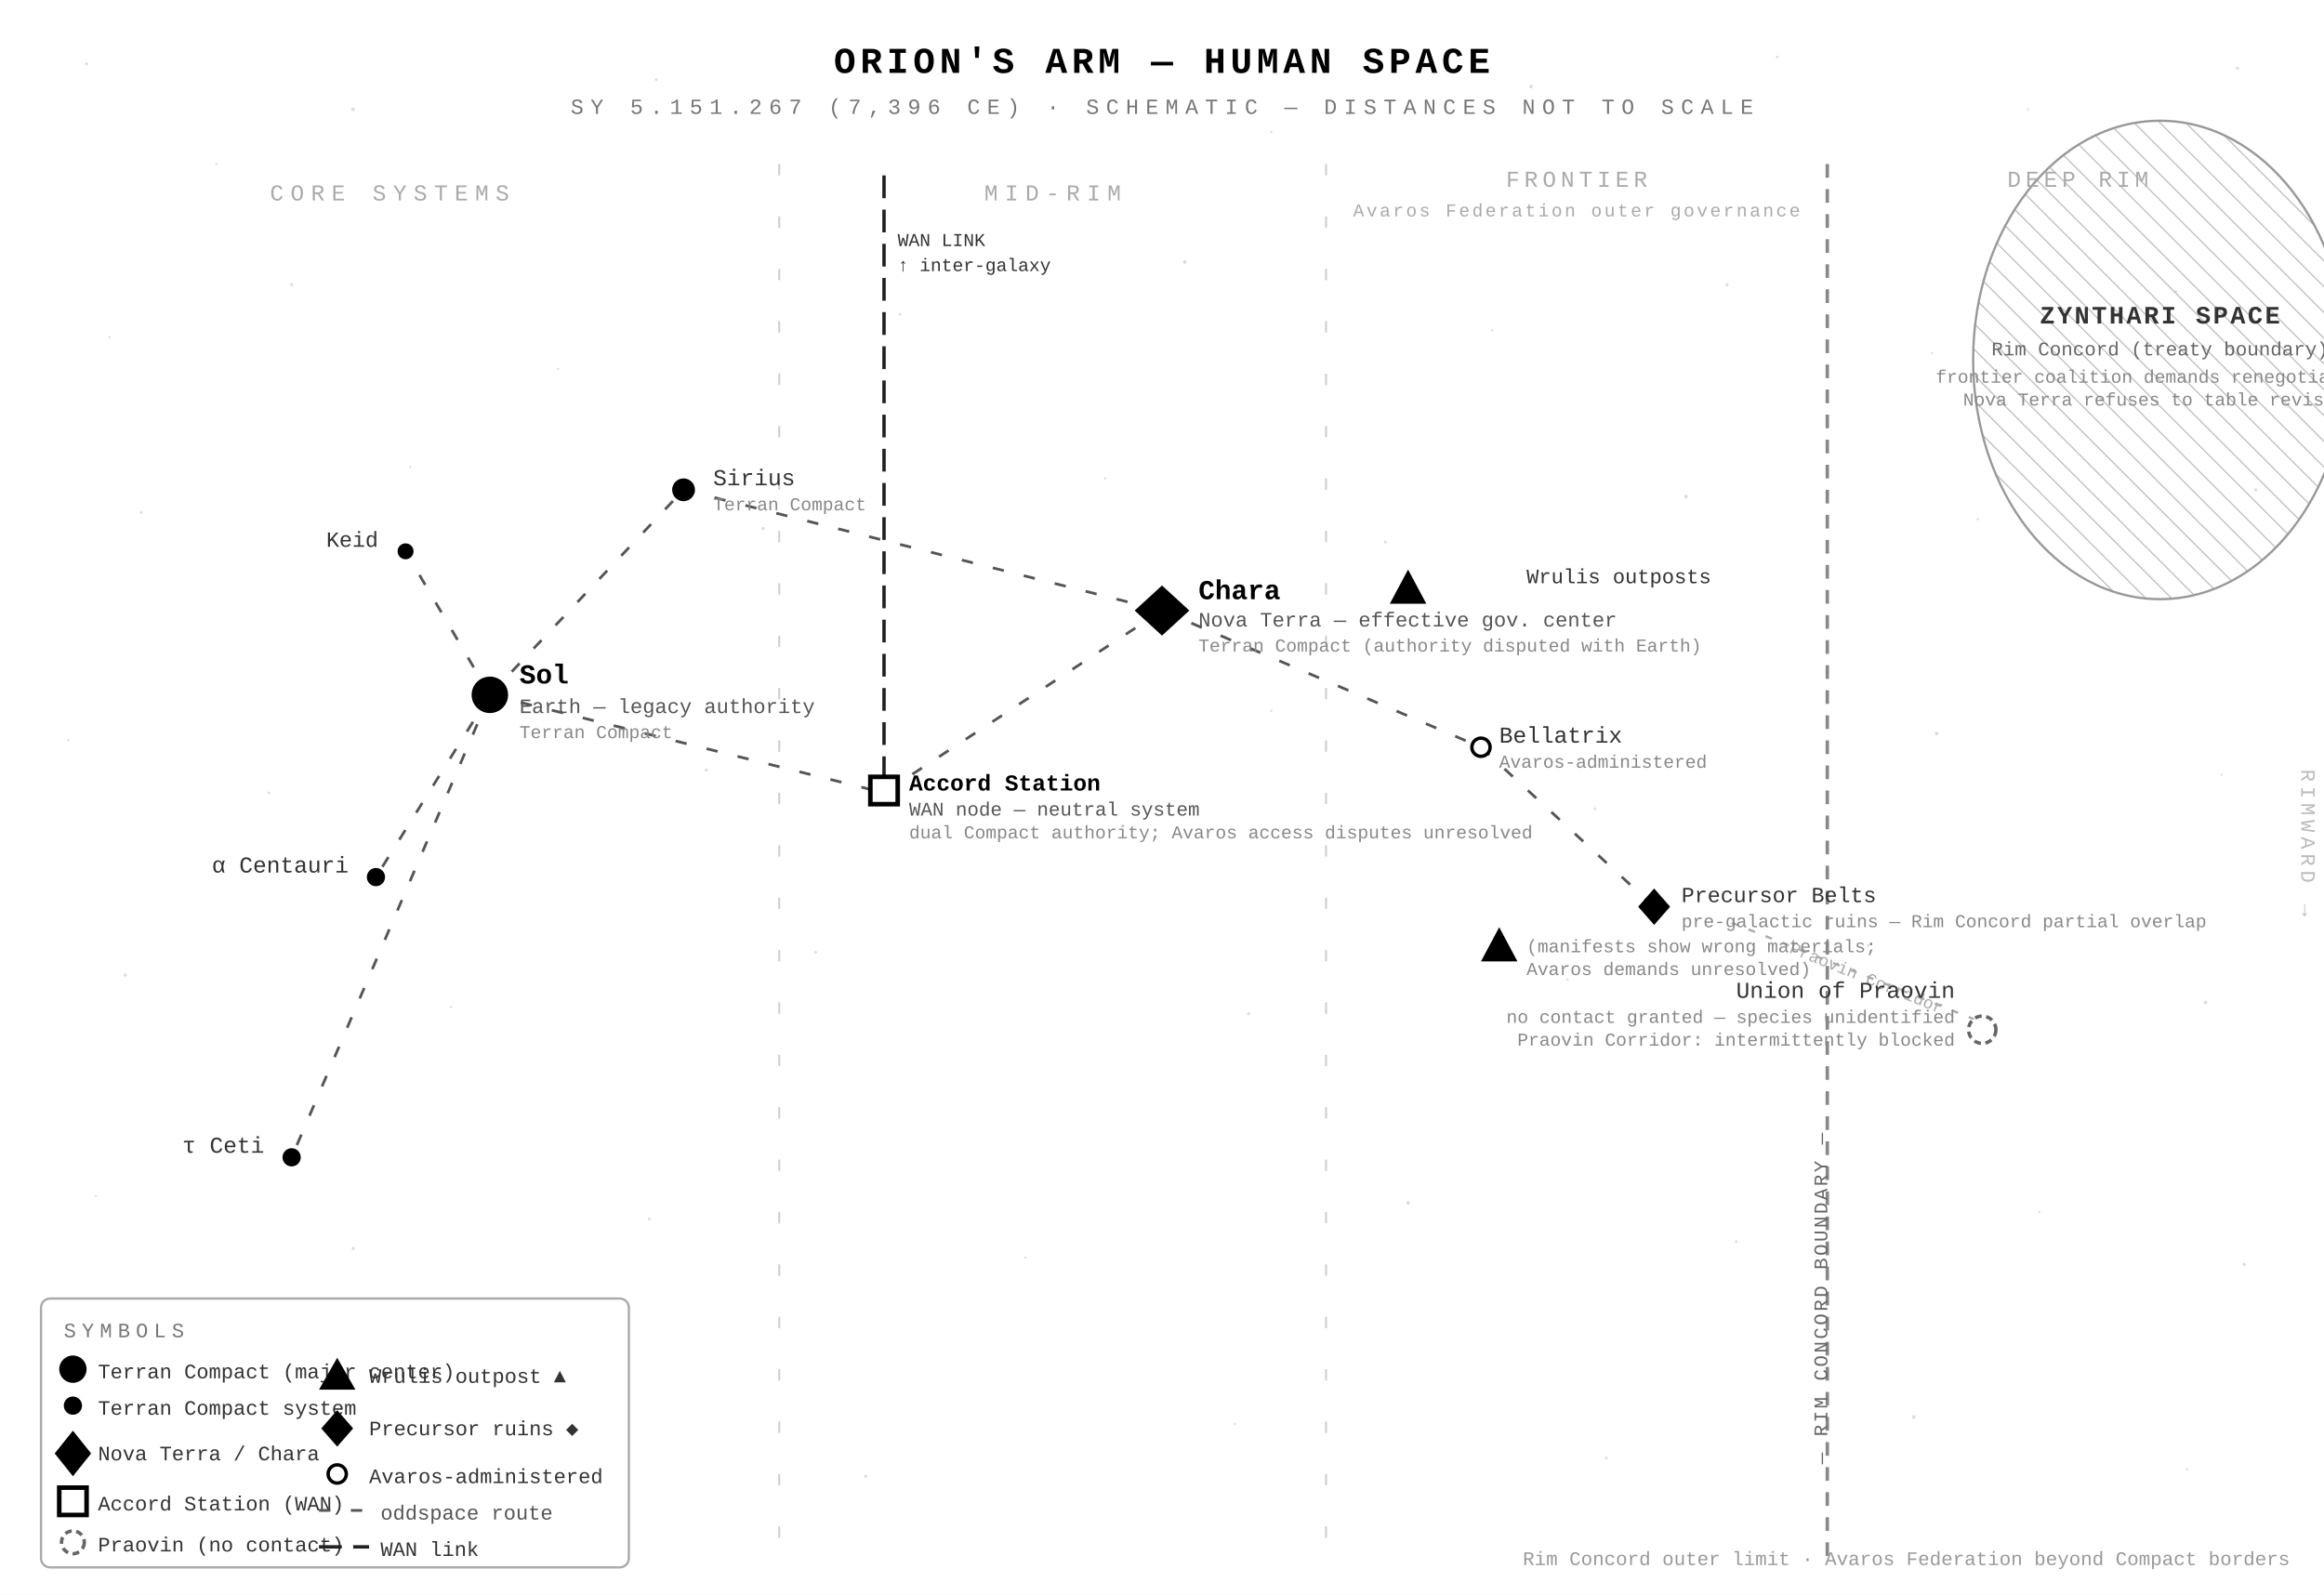
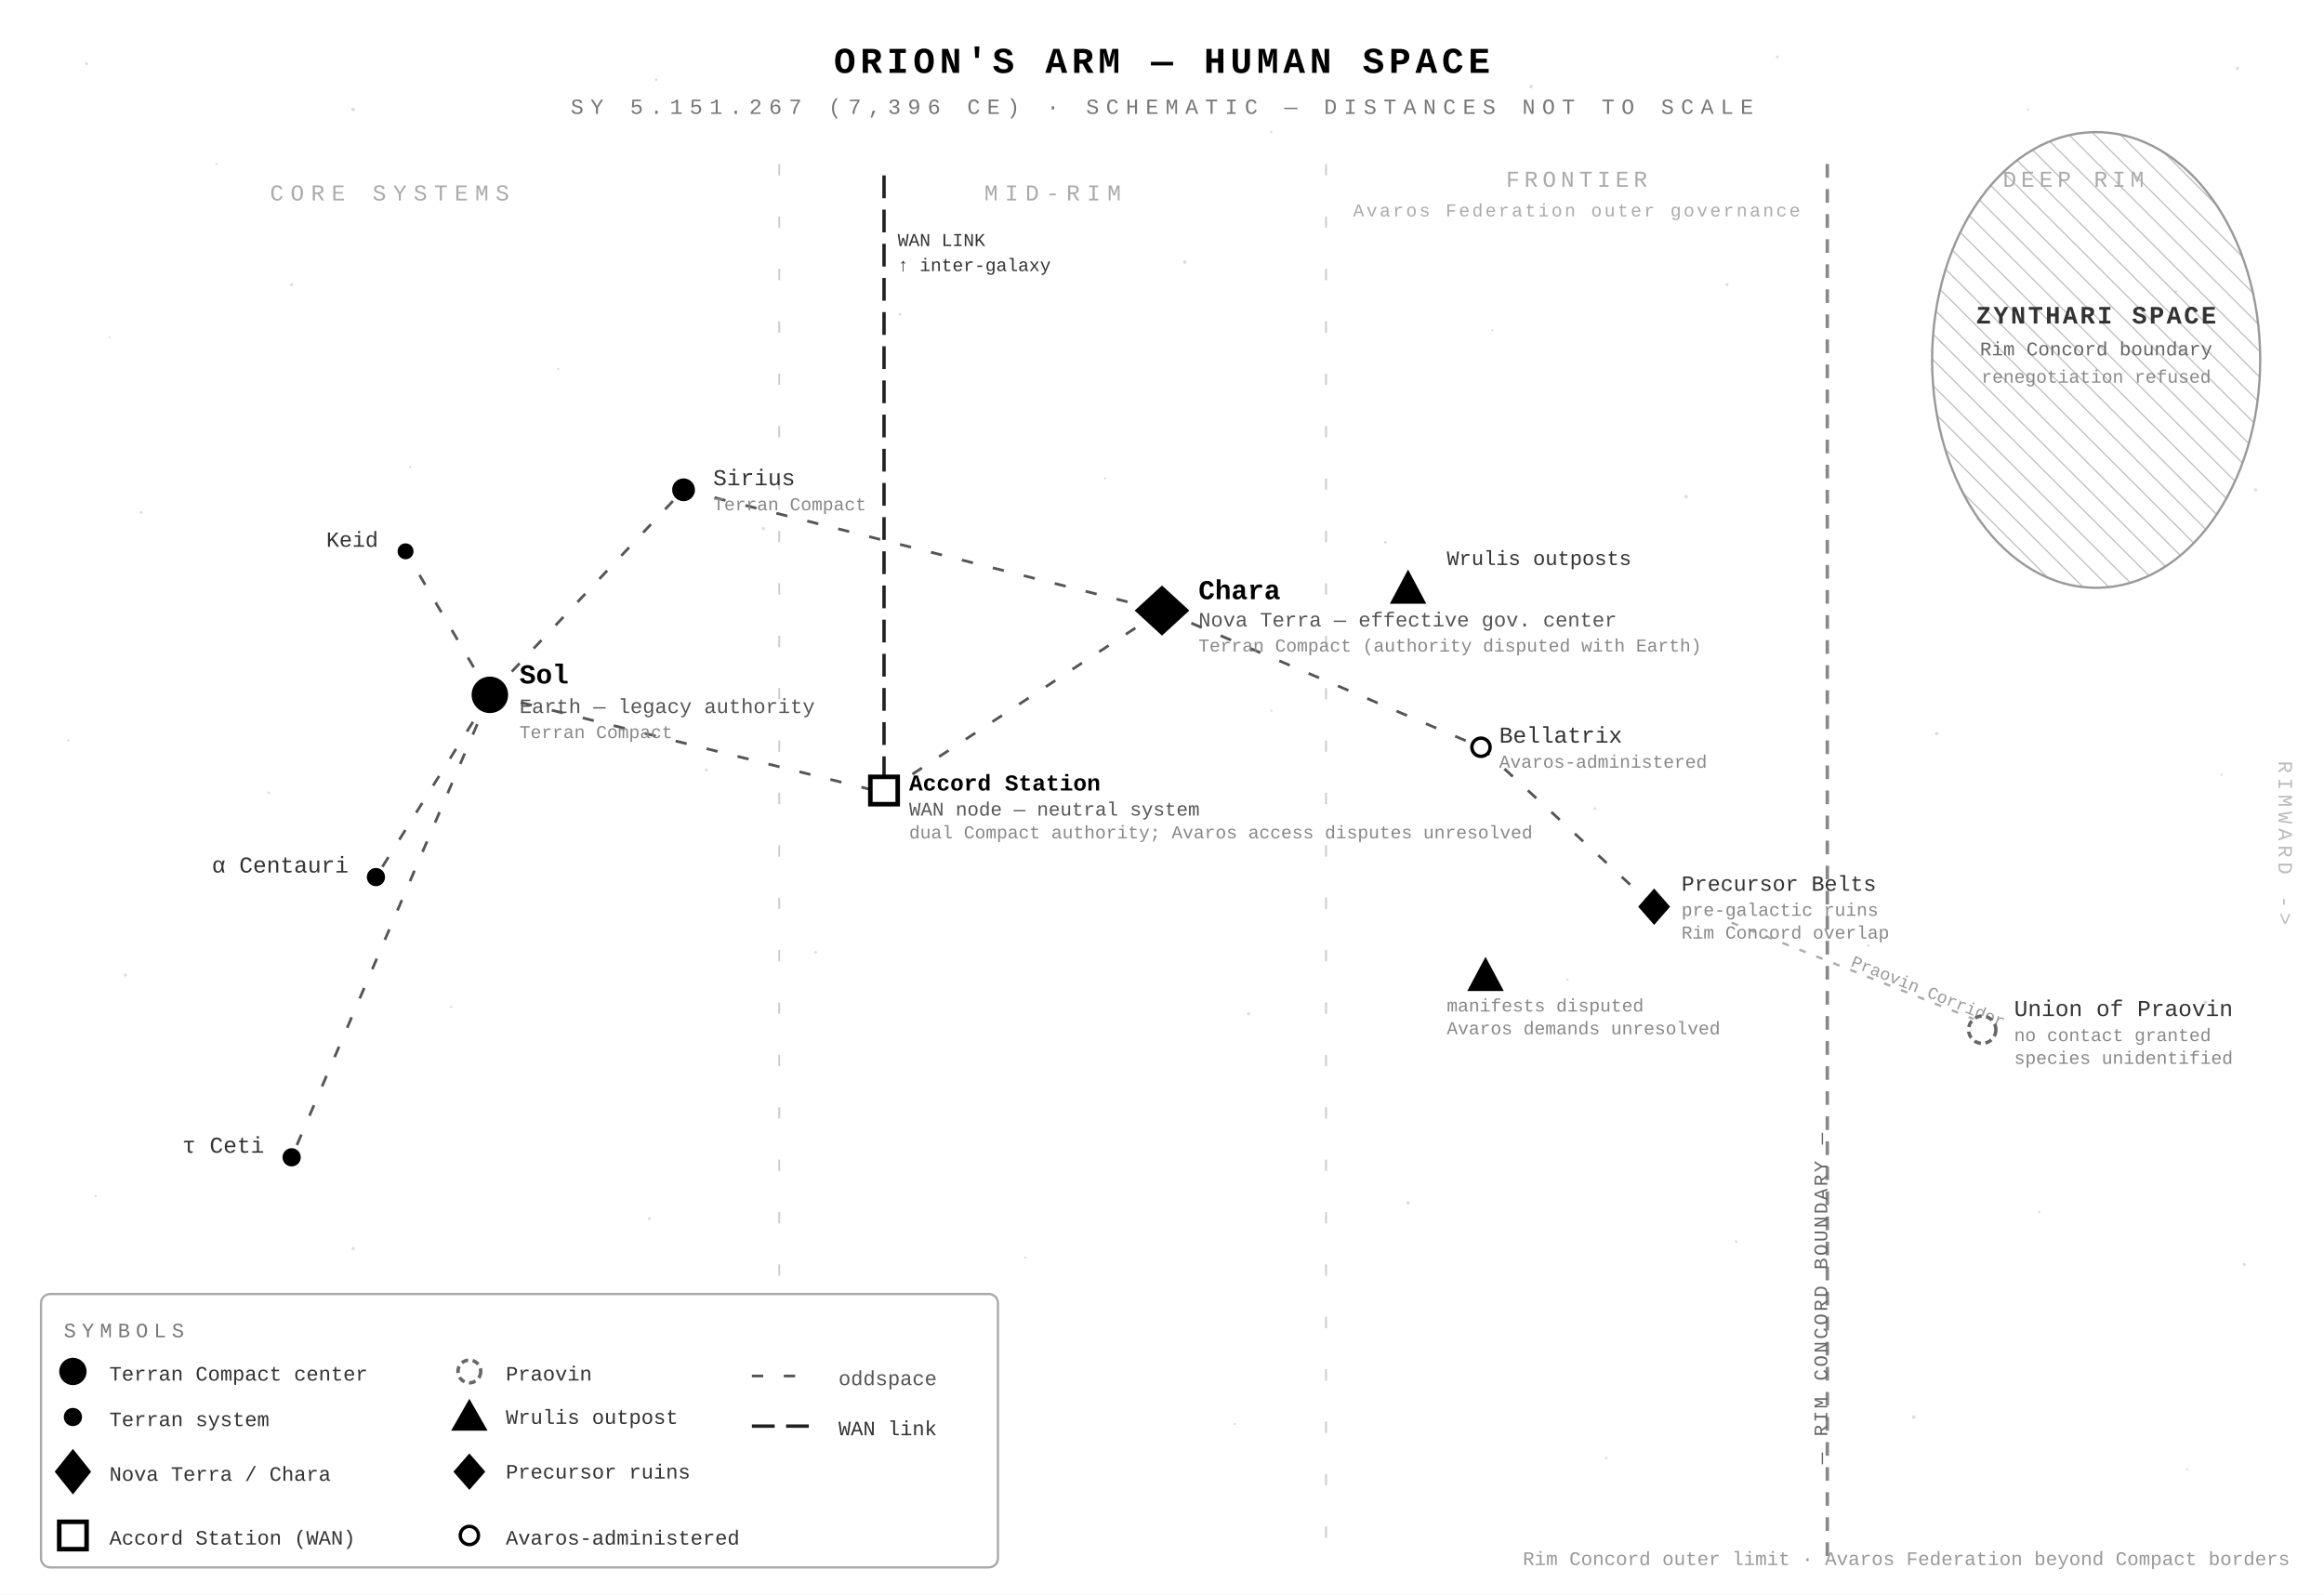
<svg xmlns="http://www.w3.org/2000/svg" viewBox="0 0 1020 700">
  <defs>
    <pattern id="zynthHatch" width="8" height="8" patternTransform="rotate(-45)" patternUnits="userSpaceOnUse">
      <line x1="0" y1="0" x2="0" y2="8" stroke="#bbbbbb" stroke-width="1" />
    </pattern>
  </defs>
  <rect width="1020" height="700" fill="white" />
  <g fill="#dddddd">
    <circle cx="38" cy="28" r="0.7" />
    <circle cx="95" cy="72" r="0.5" />
    <circle cx="155" cy="48" r="0.8" />
    <circle cx="288" cy="35" r="0.6" />
    <circle cx="420" cy="22" r="0.7" />
    <circle cx="558" cy="58" r="0.5" />
    <circle cx="672" cy="38" r="0.8" />
    <circle cx="780" cy="25" r="0.6" />
    <circle cx="890" cy="48" r="0.5" />
    <circle cx="982" cy="30" r="0.7" />
    <circle cx="48" cy="148" r="0.5" />
    <circle cx="128" cy="125" r="0.7" />
    <circle cx="245" cy="162" r="0.5" />
    <circle cx="395" cy="138" r="0.6" />
    <circle cx="520" cy="115" r="0.8" />
    <circle cx="655" cy="145" r="0.5" />
    <circle cx="758" cy="125" r="0.7" />
    <circle cx="848" cy="155" r="0.5" />
    <circle cx="955" cy="128" r="0.6" />
    <circle cx="62" cy="225" r="0.6" />
    <circle cx="180" cy="205" r="0.5" />
    <circle cx="335" cy="232" r="0.7" />
    <circle cx="485" cy="210" r="0.5" />
    <circle cx="608" cy="238" r="0.6" />
    <circle cx="740" cy="218" r="0.8" />
    <circle cx="868" cy="228" r="0.5" />
    <circle cx="990" cy="215" r="0.7" />
    <circle cx="30" cy="325" r="0.5" />
    <circle cx="118" cy="348" r="0.6" />
    <circle cx="310" cy="338" r="0.7" />
    <circle cx="558" cy="312" r="0.5" />
    <circle cx="700" cy="355" r="0.6" />
    <circle cx="850" cy="322" r="0.8" />
    <circle cx="975" cy="340" r="0.5" />
    <circle cx="55" cy="428" r="0.7" />
    <circle cx="198" cy="442" r="0.5" />
    <circle cx="358" cy="418" r="0.6" />
    <circle cx="548" cy="445" r="0.7" />
    <circle cx="688" cy="430" r="0.5" />
    <circle cx="820" cy="415" r="0.6" />
    <circle cx="968" cy="440" r="0.8" />
    <circle cx="42" cy="525" r="0.5" />
    <circle cx="155" cy="548" r="0.7" />
    <circle cx="285" cy="535" r="0.6" />
    <circle cx="450" cy="552" r="0.5" />
    <circle cx="618" cy="528" r="0.8" />
    <circle cx="762" cy="545" r="0.6" />
    <circle cx="895" cy="532" r="0.5" />
    <circle cx="985" cy="555" r="0.7" />
    <circle cx="72" cy="618" r="0.6" />
    <circle cx="225" cy="638" r="0.5" />
    <circle cx="380" cy="648" r="0.7" />
    <circle cx="542" cy="625" r="0.5" />
    <circle cx="705" cy="640" r="0.6" />
    <circle cx="840" cy="622" r="0.8" />
    <circle cx="960" cy="645" r="0.5" />
  </g>
-   <ellipse cx="948" cy="158" rx="82" ry="105" fill="url(#zynthHatch)" stroke="#999999" stroke-width="1" />
+   <ellipse cx="920" cy="158" rx="72" ry="100" fill="url(#zynthHatch)" stroke="#999999" stroke-width="1" />
  <line x1="342" y1="72" x2="342" y2="685" stroke="#cccccc" stroke-width="0.8" stroke-dasharray="5,18" />
  <line x1="582" y1="72" x2="582" y2="685" stroke="#cccccc" stroke-width="0.8" stroke-dasharray="5,18" />
  <line x1="802" y1="72" x2="802" y2="685" stroke="#888888" stroke-width="1.5" stroke-dasharray="6,5" />
  <text x="171" y="88" text-anchor="middle" fill="#aaaaaa" font-size="10" font-family="Courier New, monospace" letter-spacing="3">CORE SYSTEMS</text>
  <text x="462" y="88" text-anchor="middle" fill="#aaaaaa" font-size="10" font-family="Courier New, monospace" letter-spacing="3">MID-RIM</text>
  <text x="692" y="82" text-anchor="middle" fill="#aaaaaa" font-size="10" font-family="Courier New, monospace" letter-spacing="2">FRONTIER</text>
  <text x="692" y="95" text-anchor="middle" fill="#aaaaaa" font-size="8" font-family="Courier New, monospace" letter-spacing="1">Avaros Federation outer governance</text>
-   <text x="912" y="82" text-anchor="middle" fill="#aaaaaa" font-size="10" font-family="Courier New, monospace" letter-spacing="2">DEEP RIM</text>
+   <text x="910" y="82" text-anchor="middle" fill="#aaaaaa" font-size="10" font-family="Courier New, monospace" letter-spacing="2">DEEP RIM</text>
  <text x="802" y="570" text-anchor="middle" fill="#666666" font-size="8.5" font-family="Courier New, monospace" letter-spacing="1" transform="rotate(-90,802,570)">— RIM CONCORD BOUNDARY —</text>
  <g fill="none" stroke="#555555" stroke-width="1.2" stroke-dasharray="5,9">
    <line x1="215" y1="305" x2="165" y2="385" />
    <line x1="215" y1="305" x2="178" y2="242" />
    <line x1="215" y1="305" x2="128" y2="508" />
    <line x1="215" y1="305" x2="300" y2="215" />
    <line x1="300" y1="215" x2="510" y2="268" />
    <line x1="510" y1="268" x2="388" y2="348" />
    <line x1="215" y1="305" x2="388" y2="348" />
    <line x1="510" y1="268" x2="650" y2="328" />
    <line x1="650" y1="328" x2="726" y2="398" />
  </g>
  <line x1="388" y1="342" x2="388" y2="72" stroke="#222222" stroke-width="1.5" stroke-dasharray="10,5" />
  <text x="394" y="108" fill="#333333" font-size="8" font-family="Courier New, monospace">WAN LINK</text>
  <text x="394" y="119" fill="#333333" font-size="8" font-family="Courier New, monospace">↑ inter-galaxy</text>
  <line x1="760" y1="405" x2="868" y2="448" stroke="#aaaaaa" stroke-width="1" stroke-dasharray="3,5" />
-   <text x="785" y="418" fill="#aaaaaa" font-size="7.5" font-family="Courier New, monospace" transform="rotate(22,785,418)">Praovin Corridor</text>
+   <text x="812" y="424" fill="#999999" font-size="7.5" font-family="Courier New, monospace" transform="rotate(22,812,424)">Praovin Corridor</text>
  <circle cx="215" cy="305" r="8" fill="black" />
  <text x="228" y="300" fill="black" font-size="12" font-family="Courier New, monospace" font-weight="bold">Sol</text>
  <text x="228" y="313" fill="#555555" font-size="9" font-family="Courier New, monospace">Earth — legacy authority</text>
  <text x="228" y="324" fill="#888888" font-size="8" font-family="Courier New, monospace">Terran Compact</text>
  <circle cx="165" cy="385" r="4" fill="black" />
  <text x="153" y="383" text-anchor="end" fill="#333333" font-size="10" font-family="Courier New, monospace">α Centauri</text>
  <circle cx="178" cy="242" r="3.5" fill="black" />
  <text x="166" y="240" text-anchor="end" fill="#333333" font-size="9.5" font-family="Courier New, monospace">Keid</text>
  <circle cx="128" cy="508" r="4" fill="black" />
  <text x="116" y="506" text-anchor="end" fill="#333333" font-size="10" font-family="Courier New, monospace">τ Ceti</text>
  <circle cx="300" cy="215" r="5" fill="black" />
  <text x="313" y="213" fill="#333333" font-size="10" font-family="Courier New, monospace">Sirius</text>
  <text x="313" y="224" fill="#888888" font-size="8" font-family="Courier New, monospace">Terran Compact</text>
  <polygon points="510,257 522,268 510,279 498,268" fill="black" />
  <text x="526" y="263" fill="black" font-size="12" font-family="Courier New, monospace" font-weight="bold">Chara</text>
  <text x="526" y="275" fill="#555555" font-size="9" font-family="Courier New, monospace">Nova Terra — effective gov. center</text>
  <text x="526" y="286" fill="#888888" font-size="8" font-family="Courier New, monospace">Terran Compact (authority disputed with Earth)</text>
  <rect x="382" y="341" width="12" height="12" fill="white" stroke="black" stroke-width="2" />
  <text x="399" y="347" fill="black" font-size="10" font-family="Courier New, monospace" font-weight="bold">Accord Station</text>
  <text x="399" y="358" fill="#555555" font-size="8.5" font-family="Courier New, monospace">WAN node — neutral system</text>
  <text x="399" y="368" fill="#888888" font-size="8" font-family="Courier New, monospace">dual Compact authority; Avaros access disputes unresolved</text>
  <circle cx="650" cy="328" r="4" fill="white" stroke="black" stroke-width="1.5" />
  <text x="658" y="326" fill="#333333" font-size="10" font-family="Courier New, monospace">Bellatrix</text>
  <text x="658" y="337" fill="#888888" font-size="8" font-family="Courier New, monospace">Avaros-administered</text>
  <polygon points="726,390 733,398 726,406 719,398" fill="black" />
-   <text x="738" y="396" fill="#333333" font-size="9.5" font-family="Courier New, monospace">Precursor Belts</text>
-   <text x="738" y="407" fill="#888888" font-size="8" font-family="Courier New, monospace">pre-galactic ruins — Rim Concord partial overlap</text>
+   <text x="738" y="391" fill="#333333" font-size="9.5" font-family="Courier New, monospace">Precursor Belts</text>
+   <text x="738" y="402" fill="#888888" font-size="8" font-family="Courier New, monospace">pre-galactic ruins</text>
+   <text x="738" y="412" fill="#888888" font-size="8" font-family="Courier New, monospace">Rim Concord overlap</text>
  <polygon points="618,250 626,265 610,265" fill="black" />
-   <polygon points="658,407 666,422 650,422" fill="black" />
-   <text x="670" y="256" fill="#333333" font-size="9" font-family="Courier New, monospace">Wrulis outposts</text>
-   <text x="670" y="418" fill="#888888" font-size="8" font-family="Courier New, monospace">(manifests show wrong materials;</text>
-   <text x="670" y="428" fill="#888888" font-size="8" font-family="Courier New, monospace"> Avaros demands unresolved)</text>
+   <polygon points="652,420 660,435 644,435" fill="black" />
+   <text x="635" y="248" fill="#333333" font-size="9" font-family="Courier New, monospace">Wrulis outposts</text>
+   <text x="635" y="444" fill="#888888" font-size="8" font-family="Courier New, monospace">manifests disputed</text>
+   <text x="635" y="454" fill="#888888" font-size="8" font-family="Courier New, monospace">Avaros demands unresolved</text>
  <circle cx="870" cy="452" r="6" fill="white" stroke="#666666" stroke-width="1.5" stroke-dasharray="3,2" />
-   <text x="858" y="438" text-anchor="end" fill="#333333" font-size="10" font-family="Courier New, monospace">Union of Praovin</text>
-   <text x="858" y="449" text-anchor="end" fill="#888888" font-size="8" font-family="Courier New, monospace">no contact granted — species unidentified</text>
-   <text x="858" y="459" text-anchor="end" fill="#888888" font-size="8" font-family="Courier New, monospace">Praovin Corridor: intermittently blocked</text>
-   <text x="948" y="142" text-anchor="middle" fill="#333333" font-size="11" font-family="Courier New, monospace" font-weight="bold" letter-spacing="1">ZYNTHARI SPACE</text>
-   <text x="948" y="156" text-anchor="middle" fill="#666666" font-size="8.5" font-family="Courier New, monospace">Rim Concord (treaty boundary)</text>
-   <text x="948" y="168" text-anchor="middle" fill="#888888" font-size="8" font-family="Courier New, monospace">frontier coalition demands renegotiation;</text>
-   <text x="948" y="178" text-anchor="middle" fill="#888888" font-size="8" font-family="Courier New, monospace">Nova Terra refuses to table revision</text>
-   <text x="1010" y="370" text-anchor="middle" fill="#bbbbbb" font-size="9" font-family="Courier New, monospace" transform="rotate(90,1010,370)" letter-spacing="2">RIMWARD →</text>
-   <rect x="18" y="570" width="258" height="118" rx="4" fill="white" stroke="#aaaaaa" stroke-width="1" />
+   <text x="884" y="446" fill="#333333" font-size="10" font-family="Courier New, monospace">Union of Praovin</text>
+   <text x="884" y="457" fill="#888888" font-size="8" font-family="Courier New, monospace">no contact granted</text>
+   <text x="884" y="467" fill="#888888" font-size="8" font-family="Courier New, monospace">species unidentified</text>
+   <text x="920" y="142" text-anchor="middle" fill="#333333" font-size="11" font-family="Courier New, monospace" font-weight="bold" letter-spacing="1">ZYNTHARI SPACE</text>
+   <text x="920" y="156" text-anchor="middle" fill="#666666" font-size="8.5" font-family="Courier New, monospace">Rim Concord boundary</text>
+   <text x="920" y="168" text-anchor="middle" fill="#888888" font-size="8" font-family="Courier New, monospace">renegotiation refused</text>
+   <text x="1000" y="370" text-anchor="middle" fill="#bbbbbb" font-size="9" font-family="Courier New, monospace" transform="rotate(90,1000,370)" letter-spacing="2">RIMWARD -&gt;</text>
+   <rect x="18" y="568" width="420" height="120" rx="4" fill="white" stroke="#aaaaaa" stroke-width="1" />
  <text x="28" y="587" fill="#777777" font-size="9" font-family="Courier New, monospace" letter-spacing="2.5">SYMBOLS</text>
-   <circle cx="32" cy="601" r="6" fill="black" />
-   <text x="43" y="605" fill="#333333" font-size="9" font-family="Courier New, monospace">Terran Compact (major center)</text>
-   <circle cx="32" cy="617" r="4" fill="black" />
-   <text x="43" y="621" fill="#333333" font-size="9" font-family="Courier New, monospace">Terran Compact system</text>
-   <polygon points="32,628 40,638 32,648 24,638" fill="black" />
-   <text x="43" y="641" fill="#333333" font-size="9" font-family="Courier New, monospace">Nova Terra / Chara</text>
-   <rect x="26" y="653" width="12" height="12" fill="white" stroke="black" stroke-width="2" />
-   <text x="43" y="663" fill="#333333" font-size="9" font-family="Courier New, monospace">Accord Station (WAN)</text>
-   <circle cx="32" cy="677" r="5" fill="white" stroke="#666666" stroke-width="1.5" stroke-dasharray="3,2" />
-   <text x="43" y="681" fill="#333333" font-size="9" font-family="Courier New, monospace">Praovin (no contact)</text>
-   <polygon points="148,596 156,610 140,610" fill="black" />
-   <text x="162" y="607" fill="#333333" font-size="9" font-family="Courier New, monospace">Wrulis outpost ▲</text>
-   <polygon points="148,619 155,627 148,635 141,627" fill="black" />
-   <text x="162" y="630" fill="#333333" font-size="9" font-family="Courier New, monospace">Precursor ruins ◆</text>
-   <circle cx="148" cy="647" r="4" fill="white" stroke="black" stroke-width="1.5" />
-   <text x="162" y="651" fill="#333333" font-size="9" font-family="Courier New, monospace">Avaros-administered</text>
-   <line x1="140" y1="663" x2="162" y2="663" stroke="#555555" stroke-width="1.2" stroke-dasharray="5,9" />
-   <text x="167" y="667" fill="#555555" font-size="9" font-family="Courier New, monospace">oddspace route</text>
-   <line x1="140" y1="679" x2="162" y2="679" stroke="#222222" stroke-width="1.5" stroke-dasharray="10,5" />
-   <text x="167" y="683" fill="#333333" font-size="9" font-family="Courier New, monospace">WAN link</text>
+   <circle cx="32" cy="602" r="6" fill="black" />
+   <text x="48" y="606" fill="#333333" font-size="9" font-family="Courier New, monospace">Terran Compact center</text>
+   <circle cx="32" cy="622" r="4" fill="black" />
+   <text x="48" y="626" fill="#333333" font-size="9" font-family="Courier New, monospace">Terran system</text>
+   <polygon points="32,636 40,646 32,656 24,646" fill="black" />
+   <text x="48" y="650" fill="#333333" font-size="9" font-family="Courier New, monospace">Nova Terra / Chara</text>
+   <rect x="26" y="668" width="12" height="12" fill="white" stroke="black" stroke-width="2" />
+   <text x="48" y="678" fill="#333333" font-size="9" font-family="Courier New, monospace">Accord Station (WAN)</text>
+   <circle cx="206" cy="602" r="5" fill="white" stroke="#666666" stroke-width="1.5" stroke-dasharray="3,2" />
+   <text x="222" y="606" fill="#333333" font-size="9" font-family="Courier New, monospace">Praovin</text>
+   <polygon points="206,614 214,628 198,628" fill="black" />
+   <text x="222" y="625" fill="#333333" font-size="9" font-family="Courier New, monospace">Wrulis outpost</text>
+   <polygon points="206,638 213,646 206,654 199,646" fill="black" />
+   <text x="222" y="649" fill="#333333" font-size="9" font-family="Courier New, monospace">Precursor ruins</text>
+   <circle cx="206" cy="674" r="4" fill="white" stroke="black" stroke-width="1.5" />
+   <text x="222" y="678" fill="#333333" font-size="9" font-family="Courier New, monospace">Avaros-administered</text>
+   <line x1="330" y1="604" x2="358" y2="604" stroke="#555555" stroke-width="1.2" stroke-dasharray="5,9" />
+   <text x="368" y="608" fill="#555555" font-size="9" font-family="Courier New, monospace">oddspace</text>
+   <line x1="330" y1="626" x2="358" y2="626" stroke="#222222" stroke-width="1.5" stroke-dasharray="10,5" />
+   <text x="368" y="630" fill="#333333" font-size="9" font-family="Courier New, monospace">WAN link</text>
  <text x="510" y="32" text-anchor="middle" fill="black" font-size="16" font-family="Courier New, monospace" font-weight="bold" letter-spacing="2">ORION'S ARM — HUMAN SPACE</text>
  <text x="510" y="50" text-anchor="middle" fill="#777777" font-size="9.5" font-family="Courier New, monospace" letter-spacing="3">SY 5.151.267 (7,396 CE)  ·  SCHEMATIC — DISTANCES NOT TO SCALE</text>
  <text x="1005" y="687" text-anchor="end" fill="#999999" font-size="8.5" font-family="Courier New, monospace">Rim Concord outer limit · Avaros Federation beyond Compact borders</text>
</svg>
